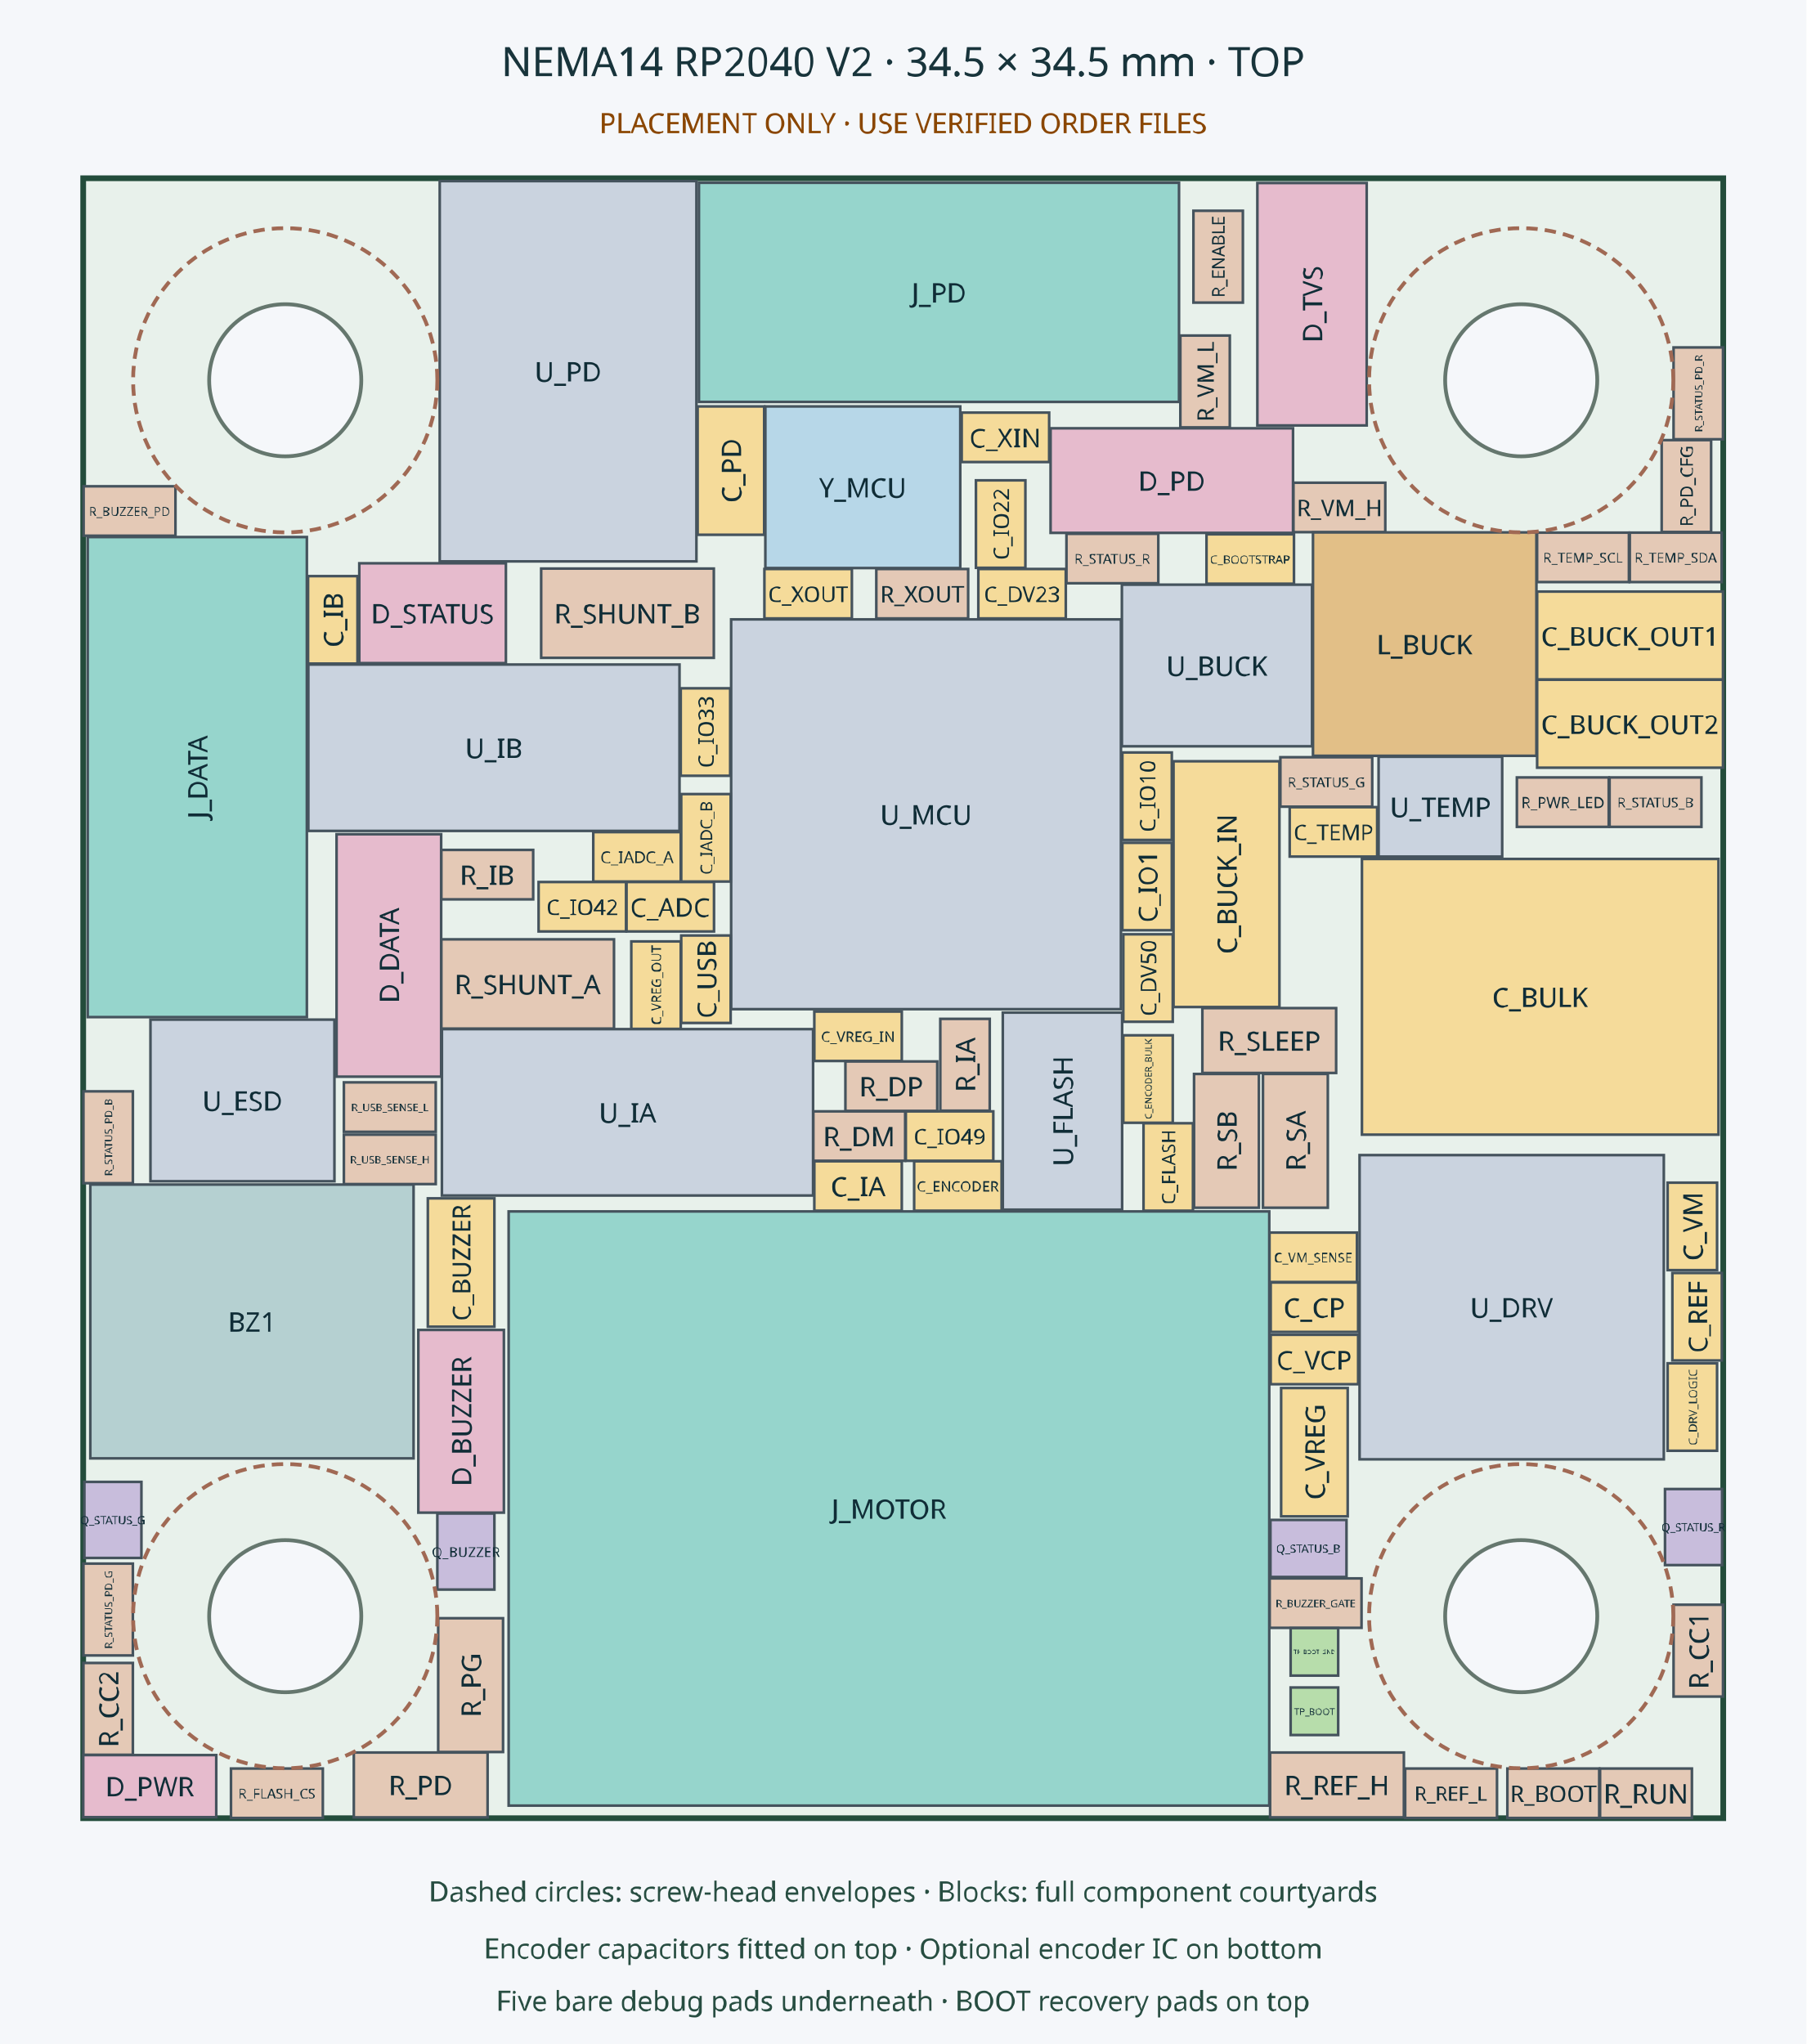
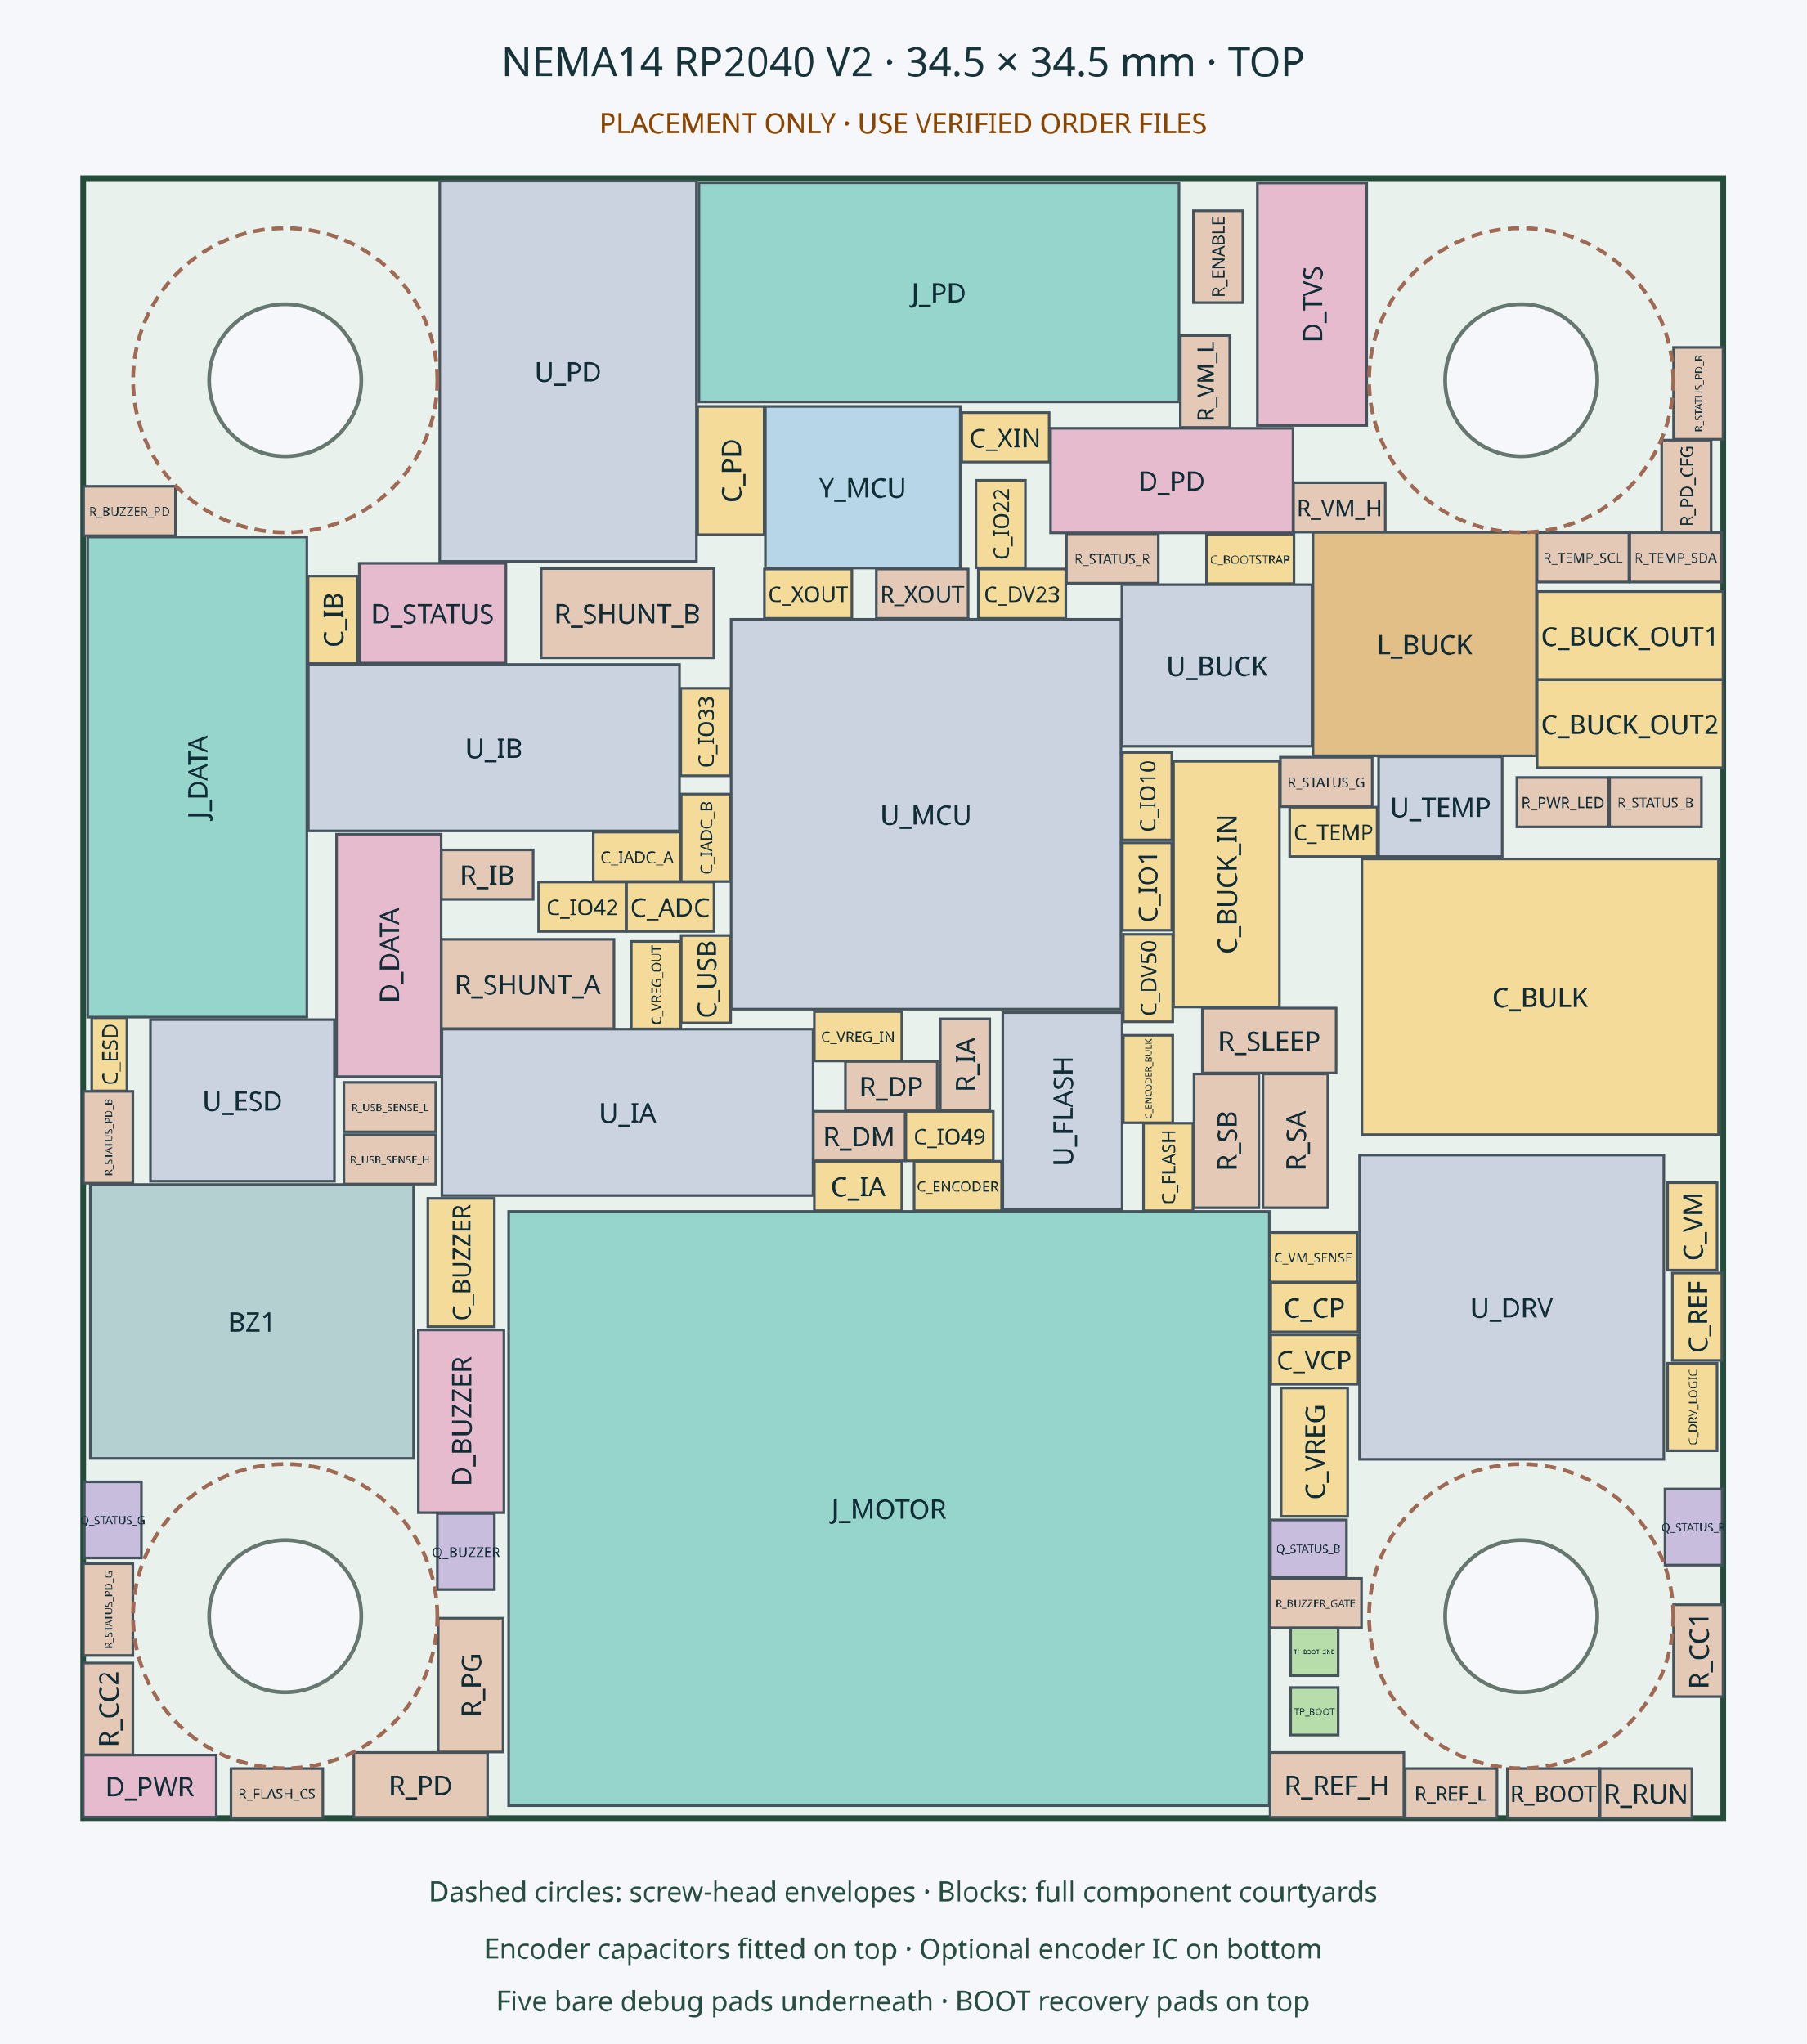
<svg xmlns="http://www.w3.org/2000/svg" viewBox="-19 -21 38 43" width="1140" height="1290">
  <rect x="-19" y="-21" width="38" height="43" fill="#f5f7fa" />
  <text x="0" y="-19.4" text-anchor="middle" font-family="sans-serif" font-size=".85" fill="#18343b">NEMA14 RP2040 V2 · 34.5 × 34.5 mm · TOP</text>
  <text x="0" y="-18.2" text-anchor="middle" font-family="sans-serif" font-size=".58" fill="#8a4600">PLACEMENT ONLY · USE VERIFIED ORDER FILES</text>
  <g transform="scale(1,-1)">
    <rect x="-17.25" y="-17.25" width="34.5" height="34.5" fill="#e8f1eb" stroke="#234c3b" stroke-width=".12" />
    <g>
      <polygon points="-4.297,17.155 5.802,17.155 5.802,12.545 -4.297,12.545 -4.297,17.155" fill="#96d5cc" stroke="#45535d" stroke-width=".055" />
      <g transform="translate(0.7524952,14.85) rotate(0) scale(1,-1)">
        <text text-anchor="middle" dominant-baseline="central" font-family="sans-serif" font-size="0.56" fill="#102d37">J_PD</text>
      </g>
    </g>
    <g>
      <polygon points="-17.155,-0.397 -17.155,9.702 -12.545,9.702 -12.545,-0.397 -17.155,-0.397" fill="#96d5cc" stroke="#45535d" stroke-width=".055" />
      <g transform="translate(-14.85,4.652495) rotate(90) scale(1,-1)">
        <text text-anchor="middle" dominant-baseline="central" font-family="sans-serif" font-size="0.56" fill="#102d37">J_DATA</text>
      </g>
    </g>
    <g>
      <polygon points="-9.75,17.19 -4.35,17.19 -4.35,9.19 -9.75,9.19 -9.75,17.19" fill="#cad3df" stroke="#45535d" stroke-width=".055" />
      <g transform="translate(-7.050064,13.19) rotate(0) scale(1,-1)">
        <text text-anchor="middle" dominant-baseline="central" font-family="sans-serif" font-size="0.56" fill="#102d37">U_PD</text>
      </g>
    </g>
    <g>
      <polygon points="-8.743,-17.232 -11.557,-17.232 -11.557,-15.868 -8.743,-15.868 -8.743,-17.232" fill="#e4c9b6" stroke="#45535d" stroke-width=".055" />
      <g transform="translate(-10.15,-16.55) rotate(0) scale(1,-1)">
        <text text-anchor="middle" dominant-baseline="central" font-family="sans-serif" font-size="0.56" fill="#102d37">R_PD</text>
      </g>
    </g>
    <g>
      <polygon points="-4.325,9.75 -4.325,12.45 -2.925,12.45 -2.925,9.75 -4.325,9.75" fill="#f5db9a" stroke="#45535d" stroke-width=".055" />
      <g transform="translate(-3.625,11.1) rotate(90) scale(1,-1)">
        <text text-anchor="middle" dominant-baseline="central" font-family="sans-serif" font-size="0.56" fill="#102d37">C_PD</text>
      </g>
    </g>
    <g>
      <polygon points="-8.418,-13.043 -8.418,-15.857 -9.782,-15.857 -9.782,-13.043 -8.418,-13.043" fill="#e4c9b6" stroke="#45535d" stroke-width=".055" />
      <g transform="translate(-9.1,-14.45) rotate(90) scale(1,-1)">
        <text text-anchor="middle" dominant-baseline="central" font-family="sans-serif" font-size="0.56" fill="#102d37">R_PG</text>
      </g>
    </g>
    <g>
      <polygon points="4.58,-0.23 -3.62,-0.23 -3.62,7.97 4.58,7.97 4.58,-0.23" fill="#cad3df" stroke="#45535d" stroke-width=".055" />
      <g transform="translate(0.48,3.87) rotate(0) scale(1,-1)">
        <text text-anchor="middle" dominant-baseline="central" font-family="sans-serif" font-size="0.56" fill="#102d37">U_MCU</text>
      </g>
    </g>
    <g>
      <polygon points="4.61,1.43 4.61,3.27 5.65,3.27 5.65,1.43 4.61,1.43" fill="#f5db9a" stroke="#45535d" stroke-width=".055" />
      <g transform="translate(5.13,2.35) rotate(90) scale(1,-1)">
        <text text-anchor="middle" dominant-baseline="central" font-family="sans-serif" font-size="0.545" fill="#102d37">C_IO1</text>
      </g>
    </g>
    <g>
      <polygon points="4.61,3.33 4.61,5.17 5.65,5.17 5.65,3.33 4.61,3.33" fill="#f5db9a" stroke="#45535d" stroke-width=".055" />
      <g transform="translate(5.13,4.25) rotate(90) scale(1,-1)">
        <text text-anchor="middle" dominant-baseline="central" font-family="sans-serif" font-size="0.454" fill="#102d37">C_IO10</text>
      </g>
    </g>
    <g>
      <polygon points="1.53,9.055 1.53,10.895 2.57,10.895 2.57,9.055 1.53,9.055" fill="#f5db9a" stroke="#45535d" stroke-width=".055" />
      <g transform="translate(2.05,9.975) rotate(90) scale(1,-1)">
        <text text-anchor="middle" dominant-baseline="central" font-family="sans-serif" font-size="0.454" fill="#102d37">C_IO22</text>
      </g>
    </g>
    <g>
      <polygon points="-4.68,4.68 -4.68,6.52 -3.64,6.52 -3.64,4.68 -4.68,4.68" fill="#f5db9a" stroke="#45535d" stroke-width=".055" />
      <g transform="translate(-4.16,5.6) rotate(90) scale(1,-1)">
        <text text-anchor="middle" dominant-baseline="central" font-family="sans-serif" font-size="0.454" fill="#102d37">C_IO33</text>
      </g>
    </g>
    <g>
      <polygon points="-7.67,2.445 -5.83,2.445 -5.83,1.405 -7.67,1.405 -7.67,2.445" fill="#f5db9a" stroke="#45535d" stroke-width=".055" />
      <g transform="translate(-6.75,1.925) rotate(0) scale(1,-1)">
        <text text-anchor="middle" dominant-baseline="central" font-family="sans-serif" font-size="0.454" fill="#102d37">C_IO42</text>
      </g>
    </g>
    <g>
      <polygon points="1.895,-3.42 0.055,-3.42 0.055,-2.38 1.895,-2.38 1.895,-3.42" fill="#f5db9a" stroke="#45535d" stroke-width=".055" />
      <g transform="translate(0.975,-2.9) rotate(0) scale(1,-1)">
        <text text-anchor="middle" dominant-baseline="central" font-family="sans-serif" font-size="0.454" fill="#102d37">C_IO49</text>
      </g>
    </g>
    <g>
      <polygon points="3.42,7.99 1.58,7.99 1.58,9.03 3.42,9.03 3.42,7.99" fill="#f5db9a" stroke="#45535d" stroke-width=".055" />
      <g transform="translate(2.5,8.51) rotate(0) scale(1,-1)">
        <text text-anchor="middle" dominant-baseline="central" font-family="sans-serif" font-size="0.454" fill="#102d37">C_DV23</text>
      </g>
    </g>
    <g>
      <polygon points="4.63,-0.495 4.63,1.345 5.67,1.345 5.67,-0.495 4.63,-0.495" fill="#f5db9a" stroke="#45535d" stroke-width=".055" />
      <g transform="translate(5.15,0.425) rotate(90) scale(1,-1)">
        <text text-anchor="middle" dominant-baseline="central" font-family="sans-serif" font-size="0.454" fill="#102d37">C_DV50</text>
      </g>
    </g>
    <g>
      <polygon points="-4.67,-0.52 -4.67,1.32 -3.63,1.32 -3.63,-0.52 -4.67,-0.52" fill="#f5db9a" stroke="#45535d" stroke-width=".055" />
      <g transform="translate(-4.15,0.4) rotate(90) scale(1,-1)">
        <text text-anchor="middle" dominant-baseline="central" font-family="sans-serif" font-size="0.545" fill="#102d37">C_USB</text>
      </g>
    </g>
    <g>
      <polygon points="-3.98,1.405 -5.82,1.405 -5.82,2.445 -3.98,2.445 -3.98,1.405" fill="#f5db9a" stroke="#45535d" stroke-width=".055" />
      <g transform="translate(-4.9,1.925) rotate(0) scale(1,-1)">
        <text text-anchor="middle" dominant-baseline="central" font-family="sans-serif" font-size="0.545" fill="#102d37">C_ADC</text>
      </g>
    </g>
    <g>
      <polygon points="-1.87,-0.28 -0.03,-0.28 -0.03,-1.32 -1.87,-1.32 -1.87,-0.28" fill="#f5db9a" stroke="#45535d" stroke-width=".055" />
      <g transform="translate(-0.95,-0.8) rotate(0) scale(1,-1)">
        <text text-anchor="middle" dominant-baseline="central" font-family="sans-serif" font-size="0.303" fill="#102d37">C_VREG_IN</text>
      </g>
    </g>
    <g>
      <polygon points="-5.72,-0.645 -5.72,1.195 -4.68,1.195 -4.68,-0.645 -5.72,-0.645" fill="#f5db9a" stroke="#45535d" stroke-width=".055" />
      <g transform="translate(-5.2,0.275) rotate(90) scale(1,-1)">
        <text text-anchor="middle" dominant-baseline="central" font-family="sans-serif" font-size="0.273" fill="#102d37">C_VREG_OUT</text>
      </g>
    </g>
    <g>
      <polygon points="4.605,-4.448 2.095,-4.448 2.095,-0.302 4.605,-0.302 4.605,-4.448" fill="#cad3df" stroke="#45535d" stroke-width=".055" />
      <g transform="translate(3.350108,-2.375) rotate(90) scale(1,-1)">
        <text text-anchor="middle" dominant-baseline="central" font-family="sans-serif" font-size="0.56" fill="#102d37">U_FLASH</text>
      </g>
    </g>
    <g>
      <polygon points="5.055,-4.47 5.055,-2.63 6.095,-2.63 6.095,-4.47 5.055,-4.47" fill="#f5db9a" stroke="#45535d" stroke-width=".055" />
      <g transform="translate(5.575,-3.55) rotate(90) scale(1,-1)">
        <text text-anchor="middle" dominant-baseline="central" font-family="sans-serif" font-size="0.389" fill="#102d37">C_FLASH</text>
      </g>
    </g>
    <g>
      <polygon points="-14.141,-16.205 -12.209,-16.205 -12.209,-17.245 -14.141,-17.245 -14.141,-16.205" fill="#e4c9b6" stroke="#45535d" stroke-width=".055" />
      <g transform="translate(-13.175,-16.725) rotate(0) scale(1,-1)">
        <text text-anchor="middle" dominant-baseline="central" font-family="sans-serif" font-size="0.287" fill="#102d37">R_FLASH_CS</text>
      </g>
    </g>
    <g>
      <polygon points="14.641,-17.245 12.709,-17.245 12.709,-16.205 14.641,-16.205 14.641,-17.245" fill="#e4c9b6" stroke="#45535d" stroke-width=".055" />
      <g transform="translate(13.675,-16.725) rotate(0) scale(1,-1)">
        <text text-anchor="middle" dominant-baseline="central" font-family="sans-serif" font-size="0.479" fill="#102d37">R_BOOT</text>
      </g>
    </g>
    <g>
      <polygon points="1.2,9.05 -2.9,9.05 -2.9,12.45 1.2,12.45 1.2,9.05" fill="#b7d7e8" stroke="#45535d" stroke-width=".055" />
      <g transform="translate(-0.85,10.75) rotate(0) scale(1,-1)">
        <text text-anchor="middle" dominant-baseline="central" font-family="sans-serif" font-size="0.56" fill="#102d37">Y_MCU</text>
      </g>
    </g>
    <g>
      <polygon points="1.366,7.99 -0.566,7.99 -0.566,9.03 1.366,9.03 1.366,7.99" fill="#e4c9b6" stroke="#45535d" stroke-width=".055" />
      <g transform="translate(0.4,8.51) rotate(0) scale(1,-1)">
        <text text-anchor="middle" dominant-baseline="central" font-family="sans-serif" font-size="0.479" fill="#102d37">R_XOUT</text>
      </g>
    </g>
    <g>
      <polygon points="1.23,12.32 3.07,12.32 3.07,11.28 1.23,11.28 1.23,12.32" fill="#f5db9a" stroke="#45535d" stroke-width=".055" />
      <g transform="translate(2.15,11.8) rotate(0) scale(1,-1)">
        <text text-anchor="middle" dominant-baseline="central" font-family="sans-serif" font-size="0.545" fill="#102d37">C_XIN</text>
      </g>
    </g>
    <g>
      <polygon points="-2.92,9.03 -1.08,9.03 -1.08,7.99 -2.92,7.99 -2.92,9.03" fill="#f5db9a" stroke="#45535d" stroke-width=".055" />
      <g transform="translate(-2.0,8.51) rotate(0) scale(1,-1)">
        <text text-anchor="middle" dominant-baseline="central" font-family="sans-serif" font-size="0.454" fill="#102d37">C_XOUT</text>
      </g>
    </g>
    <g>
      <polygon points="16.591,-17.245 14.659,-17.245 14.659,-16.205 16.591,-16.205 16.591,-17.245" fill="#e4c9b6" stroke="#45535d" stroke-width=".055" />
      <g transform="translate(15.625,-16.725) rotate(0) scale(1,-1)">
        <text text-anchor="middle" dominant-baseline="central" font-family="sans-serif" font-size="0.56" fill="#102d37">R_RUN</text>
      </g>
    </g>
    <g>
      <polygon points="0.041,-3.42 -1.891,-3.42 -1.891,-2.38 0.041,-2.38 0.041,-3.42" fill="#e4c9b6" stroke="#45535d" stroke-width=".055" />
      <g transform="translate(-0.925,-2.9) rotate(0) scale(1,-1)">
        <text text-anchor="middle" dominant-baseline="central" font-family="sans-serif" font-size="0.56" fill="#102d37">R_DM</text>
      </g>
    </g>
    <g>
      <polygon points="-1.216,-1.33 0.716,-1.33 0.716,-2.37 -1.216,-2.37 -1.216,-1.33" fill="#e4c9b6" stroke="#45535d" stroke-width=".055" />
      <g transform="translate(-0.25,-1.85) rotate(0) scale(1,-1)">
        <text text-anchor="middle" dominant-baseline="central" font-family="sans-serif" font-size="0.56" fill="#102d37">R_DP</text>
      </g>
    </g>
    <g>
      <polygon points="17.245,-12.759 17.245,-14.691 16.205,-14.691 16.205,-12.759 17.245,-12.759" fill="#e4c9b6" stroke="#45535d" stroke-width=".055" />
      <g transform="translate(16.725,-13.725) rotate(90) scale(1,-1)">
        <text text-anchor="middle" dominant-baseline="central" font-family="sans-serif" font-size="0.56" fill="#102d37">R_CC1</text>
      </g>
    </g>
    <g>
      <polygon points="-16.205,-13.984 -16.205,-15.916 -17.245,-15.916 -17.245,-13.984 -16.205,-13.984" fill="#e4c9b6" stroke="#45535d" stroke-width=".055" />
      <g transform="translate(-16.725,-14.95) rotate(90) scale(1,-1)">
        <text text-anchor="middle" dominant-baseline="central" font-family="sans-serif" font-size="0.56" fill="#102d37">R_CC2</text>
      </g>
    </g>
    <g>
      <polygon points="-11.766,-2.87 -9.834,-2.87 -9.834,-3.91 -11.766,-3.91 -11.766,-2.87" fill="#e4c9b6" stroke="#45535d" stroke-width=".055" />
      <g transform="translate(-10.8,-3.39) rotate(0) scale(1,-1)">
        <text text-anchor="middle" dominant-baseline="central" font-family="sans-serif" font-size="0.221" fill="#102d37">R_USB_SENSE_H</text>
      </g>
    </g>
    <g>
      <polygon points="-9.834,-2.81 -11.766,-2.81 -11.766,-1.77 -9.834,-1.77 -9.834,-2.81" fill="#e4c9b6" stroke="#45535d" stroke-width=".055" />
      <g transform="translate(-10.8,-2.29) rotate(0) scale(1,-1)">
        <text text-anchor="middle" dominant-baseline="central" font-family="sans-serif" font-size="0.221" fill="#102d37">R_USB_SENSE_L</text>
      </g>
    </g>
    <g>
      <polygon points="8.209,10.845 10.141,10.845 10.141,9.805 8.209,9.805 8.209,10.845" fill="#e4c9b6" stroke="#45535d" stroke-width=".055" />
      <g transform="translate(9.175,10.325) rotate(0) scale(1,-1)">
        <text text-anchor="middle" dominant-baseline="central" font-family="sans-serif" font-size="0.479" fill="#102d37">R_VM_H</text>
      </g>
    </g>
    <g>
      <polygon points="5.83,12.009 5.83,13.941 6.87,13.941 6.87,12.009 5.83,12.009" fill="#e4c9b6" stroke="#45535d" stroke-width=".055" />
      <g transform="translate(6.35,12.975) rotate(90) scale(1,-1)">
        <text text-anchor="middle" dominant-baseline="central" font-family="sans-serif" font-size="0.479" fill="#102d37">R_VM_L</text>
      </g>
    </g>
    <g>
      <polygon points="7.705,-4.93 9.545,-4.93 9.545,-5.97 7.705,-5.97 7.705,-4.93" fill="#f5db9a" stroke="#45535d" stroke-width=".055" />
      <g transform="translate(8.625,-5.45) rotate(0) scale(1,-1)">
        <text text-anchor="middle" dominant-baseline="central" font-family="sans-serif" font-size="0.273" fill="#102d37">C_VM_SENSE</text>
      </g>
    </g>
    <g>
      <polygon points="8.6,8.7 8.6,5.3 4.6,5.3 4.6,8.7 8.6,8.7" fill="#cad3df" stroke="#45535d" stroke-width=".055" />
      <g transform="translate(6.6,7.000013) rotate(0) scale(1,-1)">
        <text text-anchor="middle" dominant-baseline="central" font-family="sans-serif" font-size="0.56" fill="#102d37">U_BUCK</text>
      </g>
    </g>
    <g>
      <polygon points="8.62,9.8 13.32,9.8 13.32,5.1 8.62,5.1 8.62,9.8" fill="#e2bf87" stroke="#45535d" stroke-width=".055" />
      <g transform="translate(10.97,7.45) rotate(0) scale(1,-1)">
        <text text-anchor="middle" dominant-baseline="central" font-family="sans-serif" font-size="0.56" fill="#102d37">L_BUCK</text>
      </g>
    </g>
    <g>
      <polygon points="6.38,9.76 8.22,9.76 8.22,8.72 6.38,8.72 6.38,9.76" fill="#f5db9a" stroke="#45535d" stroke-width=".055" />
      <g transform="translate(7.3,9.24) rotate(0) scale(1,-1)">
        <text text-anchor="middle" dominant-baseline="central" font-family="sans-serif" font-size="0.248" fill="#102d37">C_BOOTSTRAP</text>
      </g>
    </g>
    <g>
      <polygon points="7.914,4.985 7.914,-0.185 5.686,-0.185 5.686,4.985 7.914,4.985" fill="#f5db9a" stroke="#45535d" stroke-width=".055" />
      <g transform="translate(6.8,2.4) rotate(90) scale(1,-1)">
        <text text-anchor="middle" dominant-baseline="central" font-family="sans-serif" font-size="0.56" fill="#102d37">C_BUCK_IN</text>
      </g>
    </g>
    <g>
      <polygon points="13.335,8.555 17.245,8.555 17.245,6.705 13.335,6.705 13.335,8.555" fill="#f5db9a" stroke="#45535d" stroke-width=".055" />
      <g transform="translate(15.29,7.63) rotate(0) scale(1,-1)">
        <text text-anchor="middle" dominant-baseline="central" font-family="sans-serif" font-size="0.551" fill="#102d37">C_BUCK_OUT1</text>
      </g>
    </g>
    <g>
      <polygon points="13.335,6.7 17.245,6.7 17.245,4.85 13.335,4.85 13.335,6.7" fill="#f5db9a" stroke="#45535d" stroke-width=".055" />
      <g transform="translate(15.29,5.775) rotate(0) scale(1,-1)">
        <text text-anchor="middle" dominant-baseline="central" font-family="sans-serif" font-size="0.551" fill="#102d37">C_BUCK_OUT2</text>
      </g>
    </g>
    <g>
      <polygon points="3.1,11.99 8.2,11.99 8.2,9.79 3.1,9.79 3.1,11.99" fill="#e6bbcd" stroke="#45535d" stroke-width=".055" />
      <g transform="translate(5.65,10.88999) rotate(0) scale(1,-1)">
        <text text-anchor="middle" dominant-baseline="central" font-family="sans-serif" font-size="0.56" fill="#102d37">D_PD</text>
      </g>
    </g>
    <g>
      <polygon points="-11.92,-1.65 -11.92,3.45 -9.72,3.45 -9.72,-1.65 -11.92,-1.65" fill="#e6bbcd" stroke="#45535d" stroke-width=".055" />
      <g transform="translate(-10.81999,0.9) rotate(90) scale(1,-1)">
        <text text-anchor="middle" dominant-baseline="central" font-family="sans-serif" font-size="0.56" fill="#102d37">D_DATA</text>
      </g>
    </g>
    <g>
      <polygon points="16,-3.3 16,-9.7 9.6,-9.7 9.6,-3.3 16,-3.3" fill="#cad3df" stroke="#45535d" stroke-width=".055" />
      <g transform="translate(12.8,-6.5) rotate(0) scale(1,-1)">
        <text text-anchor="middle" dominant-baseline="central" font-family="sans-serif" font-size="0.56" fill="#102d37">U_DRV</text>
      </g>
    </g>
    <g>
      <polygon points="9.57,-7.02 7.73,-7.02 7.73,-5.98 9.57,-5.98 9.57,-7.02" fill="#f5db9a" stroke="#45535d" stroke-width=".055" />
      <g transform="translate(8.65,-6.5) rotate(0) scale(1,-1)">
        <text text-anchor="middle" dominant-baseline="central" font-family="sans-serif" font-size="0.56" fill="#102d37">C_CP</text>
      </g>
    </g>
    <g>
      <polygon points="9.57,-8.12 7.73,-8.12 7.73,-7.08 9.57,-7.08 9.57,-8.12" fill="#f5db9a" stroke="#45535d" stroke-width=".055" />
      <g transform="translate(8.65,-7.6) rotate(0) scale(1,-1)">
        <text text-anchor="middle" dominant-baseline="central" font-family="sans-serif" font-size="0.545" fill="#102d37">C_VCP</text>
      </g>
    </g>
    <g>
      <polygon points="7.95,-10.9 7.95,-8.2 9.35,-8.2 9.35,-10.9 7.95,-10.9" fill="#f5db9a" stroke="#45535d" stroke-width=".055" />
      <g transform="translate(8.65,-9.55) rotate(90) scale(1,-1)">
        <text text-anchor="middle" dominant-baseline="central" font-family="sans-serif" font-size="0.56" fill="#102d37">C_VREG</text>
      </g>
    </g>
    <g>
      <polygon points="17.12,-7.68 17.12,-9.52 16.08,-9.52 16.08,-7.68 17.12,-7.68" fill="#f5db9a" stroke="#45535d" stroke-width=".055" />
      <g transform="translate(16.6,-8.6) rotate(90) scale(1,-1)">
        <text text-anchor="middle" dominant-baseline="central" font-family="sans-serif" font-size="0.248" fill="#102d37">C_DRV_LOGIC</text>
      </g>
    </g>
    <g>
      <polygon points="16.08,-5.72 16.08,-3.88 17.12,-3.88 17.12,-5.72 16.08,-5.72" fill="#f5db9a" stroke="#45535d" stroke-width=".055" />
      <g transform="translate(16.6,-4.8) rotate(90) scale(1,-1)">
        <text text-anchor="middle" dominant-baseline="central" font-family="sans-serif" font-size="0.56" fill="#102d37">C_VM</text>
      </g>
    </g>
    <g>
      <polygon points="9.65,2.93 17.15,2.93 17.15,-2.87 9.65,-2.87 9.65,2.93" fill="#f5db9a" stroke="#45535d" stroke-width=".055" />
      <g transform="translate(13.4,0.0300127) rotate(0) scale(1,-1)">
        <text text-anchor="middle" dominant-baseline="central" font-family="sans-serif" font-size="0.56" fill="#102d37">C_BULK</text>
      </g>
    </g>
    <g>
      <polygon points="7.568,-4.407 7.568,-1.593 8.932,-1.593 8.932,-4.407 7.568,-4.407" fill="#e4c9b6" stroke="#45535d" stroke-width=".055" />
      <g transform="translate(8.25,-3) rotate(90) scale(1,-1)">
        <text text-anchor="middle" dominant-baseline="central" font-family="sans-serif" font-size="0.56" fill="#102d37">R_SA</text>
      </g>
    </g>
    <g>
      <polygon points="6.118,-4.407 6.118,-1.593 7.482,-1.593 7.482,-4.407 6.118,-4.407" fill="#e4c9b6" stroke="#45535d" stroke-width=".055" />
      <g transform="translate(6.8,-3) rotate(90) scale(1,-1)">
        <text text-anchor="middle" dominant-baseline="central" font-family="sans-serif" font-size="0.56" fill="#102d37">R_SB</text>
      </g>
    </g>
    <g>
      <polygon points="-6.084,-0.639 -9.716,-0.639 -9.716,1.239 -6.084,1.239 -6.084,-0.639" fill="#e4c9b6" stroke="#45535d" stroke-width=".055" />
      <g transform="translate(-7.9,0.3) rotate(0) scale(1,-1)">
        <text text-anchor="middle" dominant-baseline="central" font-family="sans-serif" font-size="0.56" fill="#102d37">R_SHUNT_A</text>
      </g>
    </g>
    <g>
      <polygon points="-1.896,-0.65 -1.896,-4.15 -9.704,-4.15 -9.704,-0.65 -1.896,-0.65" fill="#cad3df" stroke="#45535d" stroke-width=".055" />
      <g transform="translate(-5.8,-2.4) rotate(0) scale(1,-1)">
        <text text-anchor="middle" dominant-baseline="central" font-family="sans-serif" font-size="0.56" fill="#102d37">U_IA</text>
      </g>
    </g>
    <g>
      <polygon points="-0.03,-4.47 -1.87,-4.47 -1.87,-3.43 -0.03,-3.43 -0.03,-4.47" fill="#f5db9a" stroke="#45535d" stroke-width=".055" />
      <g transform="translate(-0.95,-3.95) rotate(0) scale(1,-1)">
        <text text-anchor="middle" dominant-baseline="central" font-family="sans-serif" font-size="0.56" fill="#102d37">C_IA</text>
      </g>
    </g>
    <g>
      <polygon points="0.78,-2.366 0.78,-0.434 1.82,-0.434 1.82,-2.366 0.78,-2.366" fill="#e4c9b6" stroke="#45535d" stroke-width=".055" />
      <g transform="translate(1.3,-1.4) rotate(90) scale(1,-1)">
        <text text-anchor="middle" dominant-baseline="central" font-family="sans-serif" font-size="0.56" fill="#102d37">R_IA</text>
      </g>
    </g>
    <g>
      <polygon points="-4.68,2.455 -6.52,2.455 -6.52,3.495 -4.68,3.495 -4.68,2.455" fill="#f5db9a" stroke="#45535d" stroke-width=".055" />
      <g transform="translate(-5.6,2.975) rotate(0) scale(1,-1)">
        <text text-anchor="middle" dominant-baseline="central" font-family="sans-serif" font-size="0.341" fill="#102d37">C_IADC_A</text>
      </g>
    </g>
    <g>
      <polygon points="-7.616,9.039 -3.984,9.039 -3.984,7.161 -7.616,7.161 -7.616,9.039" fill="#e4c9b6" stroke="#45535d" stroke-width=".055" />
      <g transform="translate(-5.8,8.1) rotate(0) scale(1,-1)">
        <text text-anchor="middle" dominant-baseline="central" font-family="sans-serif" font-size="0.56" fill="#102d37">R_SHUNT_B</text>
      </g>
    </g>
    <g>
      <polygon points="-12.514,3.52 -12.514,7.02 -4.706,7.02 -4.706,3.52 -12.514,3.52" fill="#cad3df" stroke="#45535d" stroke-width=".055" />
      <g transform="translate(-8.61,5.27) rotate(0) scale(1,-1)">
        <text text-anchor="middle" dominant-baseline="central" font-family="sans-serif" font-size="0.56" fill="#102d37">U_IB</text>
      </g>
    </g>
    <g>
      <polygon points="-12.52,7.04 -12.52,8.88 -11.48,8.88 -11.48,7.04 -12.52,7.04" fill="#f5db9a" stroke="#45535d" stroke-width=".055" />
      <g transform="translate(-12.0,7.96) rotate(90) scale(1,-1)">
        <text text-anchor="middle" dominant-baseline="central" font-family="sans-serif" font-size="0.56" fill="#102d37">C_IB</text>
      </g>
    </g>
    <g>
      <polygon points="-7.784,2.08 -9.716,2.08 -9.716,3.12 -7.784,3.12 -7.784,2.08" fill="#e4c9b6" stroke="#45535d" stroke-width=".055" />
      <g transform="translate(-8.75,2.6) rotate(0) scale(1,-1)">
        <text text-anchor="middle" dominant-baseline="central" font-family="sans-serif" font-size="0.56" fill="#102d37">R_IB</text>
      </g>
    </g>
    <g>
      <polygon points="-3.63,4.295 -3.63,2.455 -4.67,2.455 -4.67,4.295 -3.63,4.295" fill="#f5db9a" stroke="#45535d" stroke-width=".055" />
      <g transform="translate(-4.15,3.375) rotate(90) scale(1,-1)">
        <text text-anchor="middle" dominant-baseline="central" font-family="sans-serif" font-size="0.341" fill="#102d37">C_IADC_B</text>
      </g>
    </g>
    <g>
      <polygon points="10.532,-17.232 7.718,-17.232 7.718,-15.868 10.532,-15.868 10.532,-17.232" fill="#e4c9b6" stroke="#45535d" stroke-width=".055" />
      <g transform="translate(9.125,-16.55) rotate(0) scale(1,-1)">
        <text text-anchor="middle" dominant-baseline="central" font-family="sans-serif" font-size="0.56" fill="#102d37">R_REF_H</text>
      </g>
    </g>
    <g>
      <polygon points="12.491,-17.245 10.559,-17.245 10.559,-16.205 12.491,-16.205 12.491,-17.245" fill="#e4c9b6" stroke="#45535d" stroke-width=".055" />
      <g transform="translate(11.525,-16.725) rotate(0) scale(1,-1)">
        <text text-anchor="middle" dominant-baseline="central" font-family="sans-serif" font-size="0.41" fill="#102d37">R_REF_L</text>
      </g>
    </g>
    <g>
      <polygon points="16.18,-7.62 16.18,-5.78 17.22,-5.78 17.22,-7.62 16.18,-7.62" fill="#f5db9a" stroke="#45535d" stroke-width=".055" />
      <g transform="translate(16.7,-6.7) rotate(90) scale(1,-1)">
        <text text-anchor="middle" dominant-baseline="central" font-family="sans-serif" font-size="0.545" fill="#102d37">C_REF</text>
      </g>
    </g>
    <g>
      <polygon points="6.105,14.634 6.105,16.566 7.145,16.566 7.145,14.634 6.105,14.634" fill="#e4c9b6" stroke="#45535d" stroke-width=".055" />
      <g transform="translate(6.625,15.6) rotate(90) scale(1,-1)">
        <text text-anchor="middle" dominant-baseline="central" font-family="sans-serif" font-size="0.359" fill="#102d37">R_ENABLE</text>
      </g>
    </g>
    <g>
      <polygon points="6.293,-0.208 9.107,-0.208 9.107,-1.572 6.293,-1.572 6.293,-0.208" fill="#e4c9b6" stroke="#45535d" stroke-width=".055" />
      <g transform="translate(7.7,-0.89) rotate(0) scale(1,-1)">
        <text text-anchor="middle" dominant-baseline="central" font-family="sans-serif" font-size="0.56" fill="#102d37">R_SLEEP</text>
      </g>
    </g>
    <g>
      <polygon points="-8.3,-4.485 7.7,-4.485 7.7,-16.985 -8.3,-16.985 -8.3,-4.485" fill="#96d5cc" stroke="#45535d" stroke-width=".055" />
      <g transform="translate(-0.3000493,-10.73501) rotate(0) scale(1,-1)">
        <text text-anchor="middle" dominant-baseline="central" font-family="sans-serif" font-size="0.56" fill="#102d37">J_MOTOR</text>
      </g>
    </g>
    <g>
      <polygon points="-15.835,-3.85 -15.835,-0.45 -11.965,-0.45 -11.965,-3.85 -15.835,-3.85" fill="#cad3df" stroke="#45535d" stroke-width=".055" />
      <g transform="translate(-13.9,-2.149987) rotate(0) scale(1,-1)">
        <text text-anchor="middle" dominant-baseline="central" font-family="sans-serif" font-size="0.56" fill="#102d37">U_ESD</text>
      </g>
    </g>
    <g>
      <polygon points="7.45,12.05 7.45,17.15 9.75,17.15 9.75,12.05 7.45,12.05" fill="#e6bbcd" stroke="#45535d" stroke-width=".055" />
      <g transform="translate(8.6,14.6) rotate(90) scale(1,-1)">
        <text text-anchor="middle" dominant-baseline="central" font-family="sans-serif" font-size="0.56" fill="#102d37">D_TVS</text>
      </g>
    </g>
    <g>
      <polygon points="10,5.08 12.6,5.08 12.6,2.98 10,2.98 10,5.08" fill="#cad3df" stroke="#45535d" stroke-width=".055" />
      <g transform="translate(11.3,4.029921) rotate(0) scale(1,-1)">
        <text text-anchor="middle" dominant-baseline="central" font-family="sans-serif" font-size="0.56" fill="#102d37">U_TEMP</text>
      </g>
    </g>
    <g>
      <polygon points="8.13,4.02 9.97,4.02 9.97,2.98 8.13,2.98 8.13,4.02" fill="#f5db9a" stroke="#45535d" stroke-width=".055" />
      <g transform="translate(9.05,3.5) rotate(0) scale(1,-1)">
        <text text-anchor="middle" dominant-baseline="central" font-family="sans-serif" font-size="0.454" fill="#102d37">C_TEMP</text>
      </g>
    </g>
    <g>
      <polygon points="15.284,9.795 17.216,9.795 17.216,8.755 15.284,8.755 15.284,9.795" fill="#e4c9b6" stroke="#45535d" stroke-width=".055" />
      <g transform="translate(16.25,9.275) rotate(0) scale(1,-1)">
        <text text-anchor="middle" dominant-baseline="central" font-family="sans-serif" font-size="0.287" fill="#102d37">R_TEMP_SDA</text>
      </g>
    </g>
    <g>
      <polygon points="15.266,8.755 13.334,8.755 13.334,9.795 15.266,9.795 15.266,8.755" fill="#e4c9b6" stroke="#45535d" stroke-width=".055" />
      <g transform="translate(14.3,9.275) rotate(0) scale(1,-1)">
        <text text-anchor="middle" dominant-baseline="central" font-family="sans-serif" font-size="0.287" fill="#102d37">R_TEMP_SCL</text>
      </g>
    </g>
    <g>
      <polygon points="-17.249,-15.922 -14.451,-15.922 -14.451,-17.228 -17.249,-17.228 -17.249,-15.922" fill="#e6bbcd" stroke="#45535d" stroke-width=".055" />
      <g transform="translate(-15.85,-16.575) rotate(0) scale(1,-1)">
        <text text-anchor="middle" dominant-baseline="central" font-family="sans-serif" font-size="0.56" fill="#102d37">D_PWR</text>
      </g>
    </g>
    <g>
      <polygon points="14.841,3.605 12.909,3.605 12.909,4.645 14.841,4.645 14.841,3.605" fill="#e4c9b6" stroke="#45535d" stroke-width=".055" />
      <g transform="translate(13.875,4.125) rotate(0) scale(1,-1)">
        <text text-anchor="middle" dominant-baseline="central" font-family="sans-serif" font-size="0.319" fill="#102d37">R_PWR_LED</text>
      </g>
    </g>
    <g>
      <polygon points="-11.442,7.05 -11.442,9.15 -8.358,9.15 -8.358,7.05 -11.442,7.05" fill="#e6bbcd" stroke="#45535d" stroke-width=".055" />
      <g transform="translate(-9.9,8.1) rotate(0) scale(1,-1)">
        <text text-anchor="middle" dominant-baseline="central" font-family="sans-serif" font-size="0.56" fill="#102d37">D_STATUS</text>
      </g>
    </g>
    <g>
      <polygon points="3.434,9.77 5.366,9.77 5.366,8.73 3.434,8.73 3.434,9.77" fill="#e4c9b6" stroke="#45535d" stroke-width=".055" />
      <g transform="translate(4.4,9.25) rotate(0) scale(1,-1)">
        <text text-anchor="middle" dominant-baseline="central" font-family="sans-serif" font-size="0.287" fill="#102d37">R_STATUS_R</text>
      </g>
    </g>
    <g>
      <polygon points="17.225,-11.925 16.025,-11.925 16.025,-10.325 17.225,-10.325 17.225,-11.925" fill="#c8bddc" stroke="#45535d" stroke-width=".055" />
      <g transform="translate(16.625,-11.125) rotate(0) scale(1,-1)">
        <text text-anchor="middle" dominant-baseline="central" font-family="sans-serif" font-size="0.234" fill="#102d37">Q_STATUS_R</text>
      </g>
    </g>
    <g>
      <polygon points="17.245,13.691 17.245,11.759 16.205,11.759 16.205,13.691 17.245,13.691" fill="#e4c9b6" stroke="#45535d" stroke-width=".055" />
      <g transform="translate(16.725,12.725) rotate(90) scale(1,-1)">
        <text text-anchor="middle" dominant-baseline="central" font-family="sans-serif" font-size="0.221" fill="#102d37">R_STATUS_PD_R</text>
      </g>
    </g>
    <g>
      <polygon points="9.866,4.03 7.934,4.03 7.934,5.07 9.866,5.07 9.866,4.03" fill="#e4c9b6" stroke="#45535d" stroke-width=".055" />
      <g transform="translate(8.9,4.55) rotate(0) scale(1,-1)">
        <text text-anchor="middle" dominant-baseline="central" font-family="sans-serif" font-size="0.287" fill="#102d37">R_STATUS_G</text>
      </g>
    </g>
    <g>
      <polygon points="-17.225,-10.175 -16.025,-10.175 -16.025,-11.775 -17.225,-11.775 -17.225,-10.175" fill="#c8bddc" stroke="#45535d" stroke-width=".055" />
      <g transform="translate(-16.625,-10.975) rotate(0) scale(1,-1)">
        <text text-anchor="middle" dominant-baseline="central" font-family="sans-serif" font-size="0.234" fill="#102d37">Q_STATUS_G</text>
      </g>
    </g>
    <g>
      <polygon points="-16.205,-11.894 -16.205,-13.826 -17.245,-13.826 -17.245,-11.894 -16.205,-11.894" fill="#e4c9b6" stroke="#45535d" stroke-width=".055" />
      <g transform="translate(-16.725,-12.86) rotate(90) scale(1,-1)">
        <text text-anchor="middle" dominant-baseline="central" font-family="sans-serif" font-size="0.221" fill="#102d37">R_STATUS_PD_G</text>
      </g>
    </g>
    <g>
      <polygon points="16.791,3.605 14.859,3.605 14.859,4.645 16.791,4.645 16.791,3.605" fill="#e4c9b6" stroke="#45535d" stroke-width=".055" />
      <g transform="translate(15.825,4.125) rotate(0) scale(1,-1)">
        <text text-anchor="middle" dominant-baseline="central" font-family="sans-serif" font-size="0.287" fill="#102d37">R_STATUS_B</text>
      </g>
    </g>
    <g>
      <polygon points="7.725,-12.175 7.725,-10.975 9.325,-10.975 9.325,-12.175 7.725,-12.175" fill="#c8bddc" stroke="#45535d" stroke-width=".055" />
      <g transform="translate(8.525,-11.575) rotate(0) scale(1,-1)">
        <text text-anchor="middle" dominant-baseline="central" font-family="sans-serif" font-size="0.234" fill="#102d37">Q_STATUS_B</text>
      </g>
    </g>
    <g>
      <polygon points="-17.245,-3.891 -17.245,-1.959 -16.205,-1.959 -16.205,-3.891 -17.245,-3.891" fill="#e4c9b6" stroke="#45535d" stroke-width=".055" />
      <g transform="translate(-16.725,-2.925) rotate(90) scale(1,-1)">
        <text text-anchor="middle" dominant-baseline="central" font-family="sans-serif" font-size="0.221" fill="#102d37">R_STATUS_PD_B</text>
      </g>
    </g>
    <g>
      <polygon points="-10.3,-9.68 -17.1,-9.68 -17.1,-3.92 -10.3,-3.92 -10.3,-9.68" fill="#b5d0d1" stroke="#45535d" stroke-width=".055" />
      <g transform="translate(-13.7,-6.800076) rotate(0) scale(1,-1)">
        <text text-anchor="middle" dominant-baseline="central" font-family="sans-serif" font-size="0.56" fill="#102d37">BZ1</text>
      </g>
    </g>
    <g>
      <polygon points="-9.8,-10.84 -8.6,-10.84 -8.6,-12.44 -9.8,-12.44 -9.8,-10.84" fill="#c8bddc" stroke="#45535d" stroke-width=".055" />
      <g transform="translate(-9.2,-11.64) rotate(0) scale(1,-1)">
        <text text-anchor="middle" dominant-baseline="central" font-family="sans-serif" font-size="0.292" fill="#102d37">Q_BUZZER</text>
      </g>
    </g>
    <g>
      <polygon points="-8.4,-6.978 -8.4,-10.822 -10.2,-10.822 -10.2,-6.978 -8.4,-6.978" fill="#e6bbcd" stroke="#45535d" stroke-width=".055" />
      <g transform="translate(-9.300114,-8.9) rotate(90) scale(1,-1)">
        <text text-anchor="middle" dominant-baseline="central" font-family="sans-serif" font-size="0.56" fill="#102d37">D_BUZZER</text>
      </g>
    </g>
    <g>
      <polygon points="7.709,-12.205 9.641,-12.205 9.641,-13.245 7.709,-13.245 7.709,-12.205" fill="#e4c9b6" stroke="#45535d" stroke-width=".055" />
      <g transform="translate(8.675,-12.725) rotate(0) scale(1,-1)">
        <text text-anchor="middle" dominant-baseline="central" font-family="sans-serif" font-size="0.221" fill="#102d37">R_BUZZER_GATE</text>
      </g>
    </g>
    <g>
      <polygon points="-15.309,9.73 -17.241,9.73 -17.241,10.77 -15.309,10.77 -15.309,9.73" fill="#e4c9b6" stroke="#45535d" stroke-width=".055" />
      <g transform="translate(-16.275,10.25) rotate(0) scale(1,-1)">
        <text text-anchor="middle" dominant-baseline="central" font-family="sans-serif" font-size="0.261" fill="#102d37">R_BUZZER_PD</text>
      </g>
    </g>
    <g>
      <polygon points="-10,-6.91 -10,-4.21 -8.6,-4.21 -8.6,-6.91 -10,-6.91" fill="#f5db9a" stroke="#45535d" stroke-width=".055" />
      <g transform="translate(-9.3,-5.56) rotate(90) scale(1,-1)">
        <text text-anchor="middle" dominant-baseline="central" font-family="sans-serif" font-size="0.514" fill="#102d37">C_BUZZER</text>
      </g>
    </g>
    <g>
      <polygon points="8.15,-15.5 9.15,-15.5 9.15,-14.5 8.15,-14.5 8.15,-15.5" fill="#b7ddab" stroke="#45535d" stroke-width=".055" />
      <g transform="translate(8.65,-15.0) rotate(0) scale(1,-1)">
        <text text-anchor="middle" dominant-baseline="central" font-family="sans-serif" font-size="0.196" fill="#102d37">TP_BOOT</text>
      </g>
    </g>
    <g>
      <polygon points="8.15,-14.25 9.15,-14.25 9.15,-13.25 8.15,-13.25 8.15,-14.25" fill="#b7ddab" stroke="#45535d" stroke-width=".055" />
      <g transform="translate(8.65,-13.75) rotate(0) scale(1,-1)">
        <text text-anchor="middle" dominant-baseline="central" font-family="sans-serif" font-size="0.125" fill="#102d37">TP_BOOT_GND</text>
      </g>
    </g>
    <g>
      <polygon points="0.23,-3.43 2.07,-3.43 2.07,-4.47 0.23,-4.47 0.23,-3.43" fill="#f5db9a" stroke="#45535d" stroke-width=".055" />
      <g transform="translate(1.15,-3.95) rotate(0) scale(1,-1)">
        <text text-anchor="middle" dominant-baseline="central" font-family="sans-serif" font-size="0.303" fill="#102d37">C_ENCODER</text>
      </g>
    </g>
    <g>
      <polygon points="4.63,-2.62 4.63,-0.78 5.67,-0.78 5.67,-2.62 4.63,-2.62" fill="#f5db9a" stroke="#45535d" stroke-width=".055" />
      <g transform="translate(5.15,-1.7) rotate(90) scale(1,-1)">
        <text text-anchor="middle" dominant-baseline="central" font-family="sans-serif" font-size="0.195" fill="#102d37">C_ENCODER_BULK</text>
      </g>
    </g>
    <g>
      <polygon points="15.955,9.809 15.955,11.741 16.995,11.741 16.995,9.809 15.955,9.809" fill="#e4c9b6" stroke="#45535d" stroke-width=".055" />
      <g transform="translate(16.475,10.775) rotate(90) scale(1,-1)">
        <text text-anchor="middle" dominant-baseline="central" font-family="sans-serif" font-size="0.359" fill="#102d37">R_PD_CFG</text>
+       </g>
+     </g>
+     <g>
+       <polygon points="-16.33,-1.95 -16.33,-0.41 -17.07,-0.41 -17.07,-1.95 -16.33,-1.95" fill="#f5db9a" stroke="#45535d" stroke-width=".055" />
+       <g transform="translate(-16.7,-1.18) rotate(90) scale(1,-1)">
+         <text text-anchor="middle" dominant-baseline="central" font-family="sans-serif" font-size="0.448" fill="#102d37">C_ESD</text>
      </g>
    </g>
    <circle cx="-13" cy="-13" r="3.2" fill="none" stroke="#a06954" stroke-dasharray=".24,.15" stroke-width=".08" />
    <circle cx="-13" cy="-13" r="1.6" fill="#f5f7fa" stroke="#65776e" stroke-width=".08" />
    <circle cx="-13" cy="13" r="3.2" fill="none" stroke="#a06954" stroke-dasharray=".24,.15" stroke-width=".08" />
    <circle cx="-13" cy="13" r="1.6" fill="#f5f7fa" stroke="#65776e" stroke-width=".08" />
    <circle cx="13" cy="-13" r="3.2" fill="none" stroke="#a06954" stroke-dasharray=".24,.15" stroke-width=".08" />
    <circle cx="13" cy="-13" r="1.6" fill="#f5f7fa" stroke="#65776e" stroke-width=".08" />
    <circle cx="13" cy="13" r="3.2" fill="none" stroke="#a06954" stroke-dasharray=".24,.15" stroke-width=".08" />
    <circle cx="13" cy="13" r="1.6" fill="#f5f7fa" stroke="#65776e" stroke-width=".08" />
  </g>
  <text x="0" y="19" text-anchor="middle" font-family="sans-serif" font-size=".58" fill="#274d41">Dashed circles: screw-head envelopes · Blocks: full component courtyards</text>
  <text x="0" y="20.2" text-anchor="middle" font-family="sans-serif" font-size=".58" fill="#274d41">Encoder capacitors fitted on top · Optional encoder IC on bottom</text>
  <text x="0" y="21.3" text-anchor="middle" font-family="sans-serif" font-size=".58" fill="#274d41">Five bare debug pads underneath · BOOT recovery pads on top</text>
</svg>
